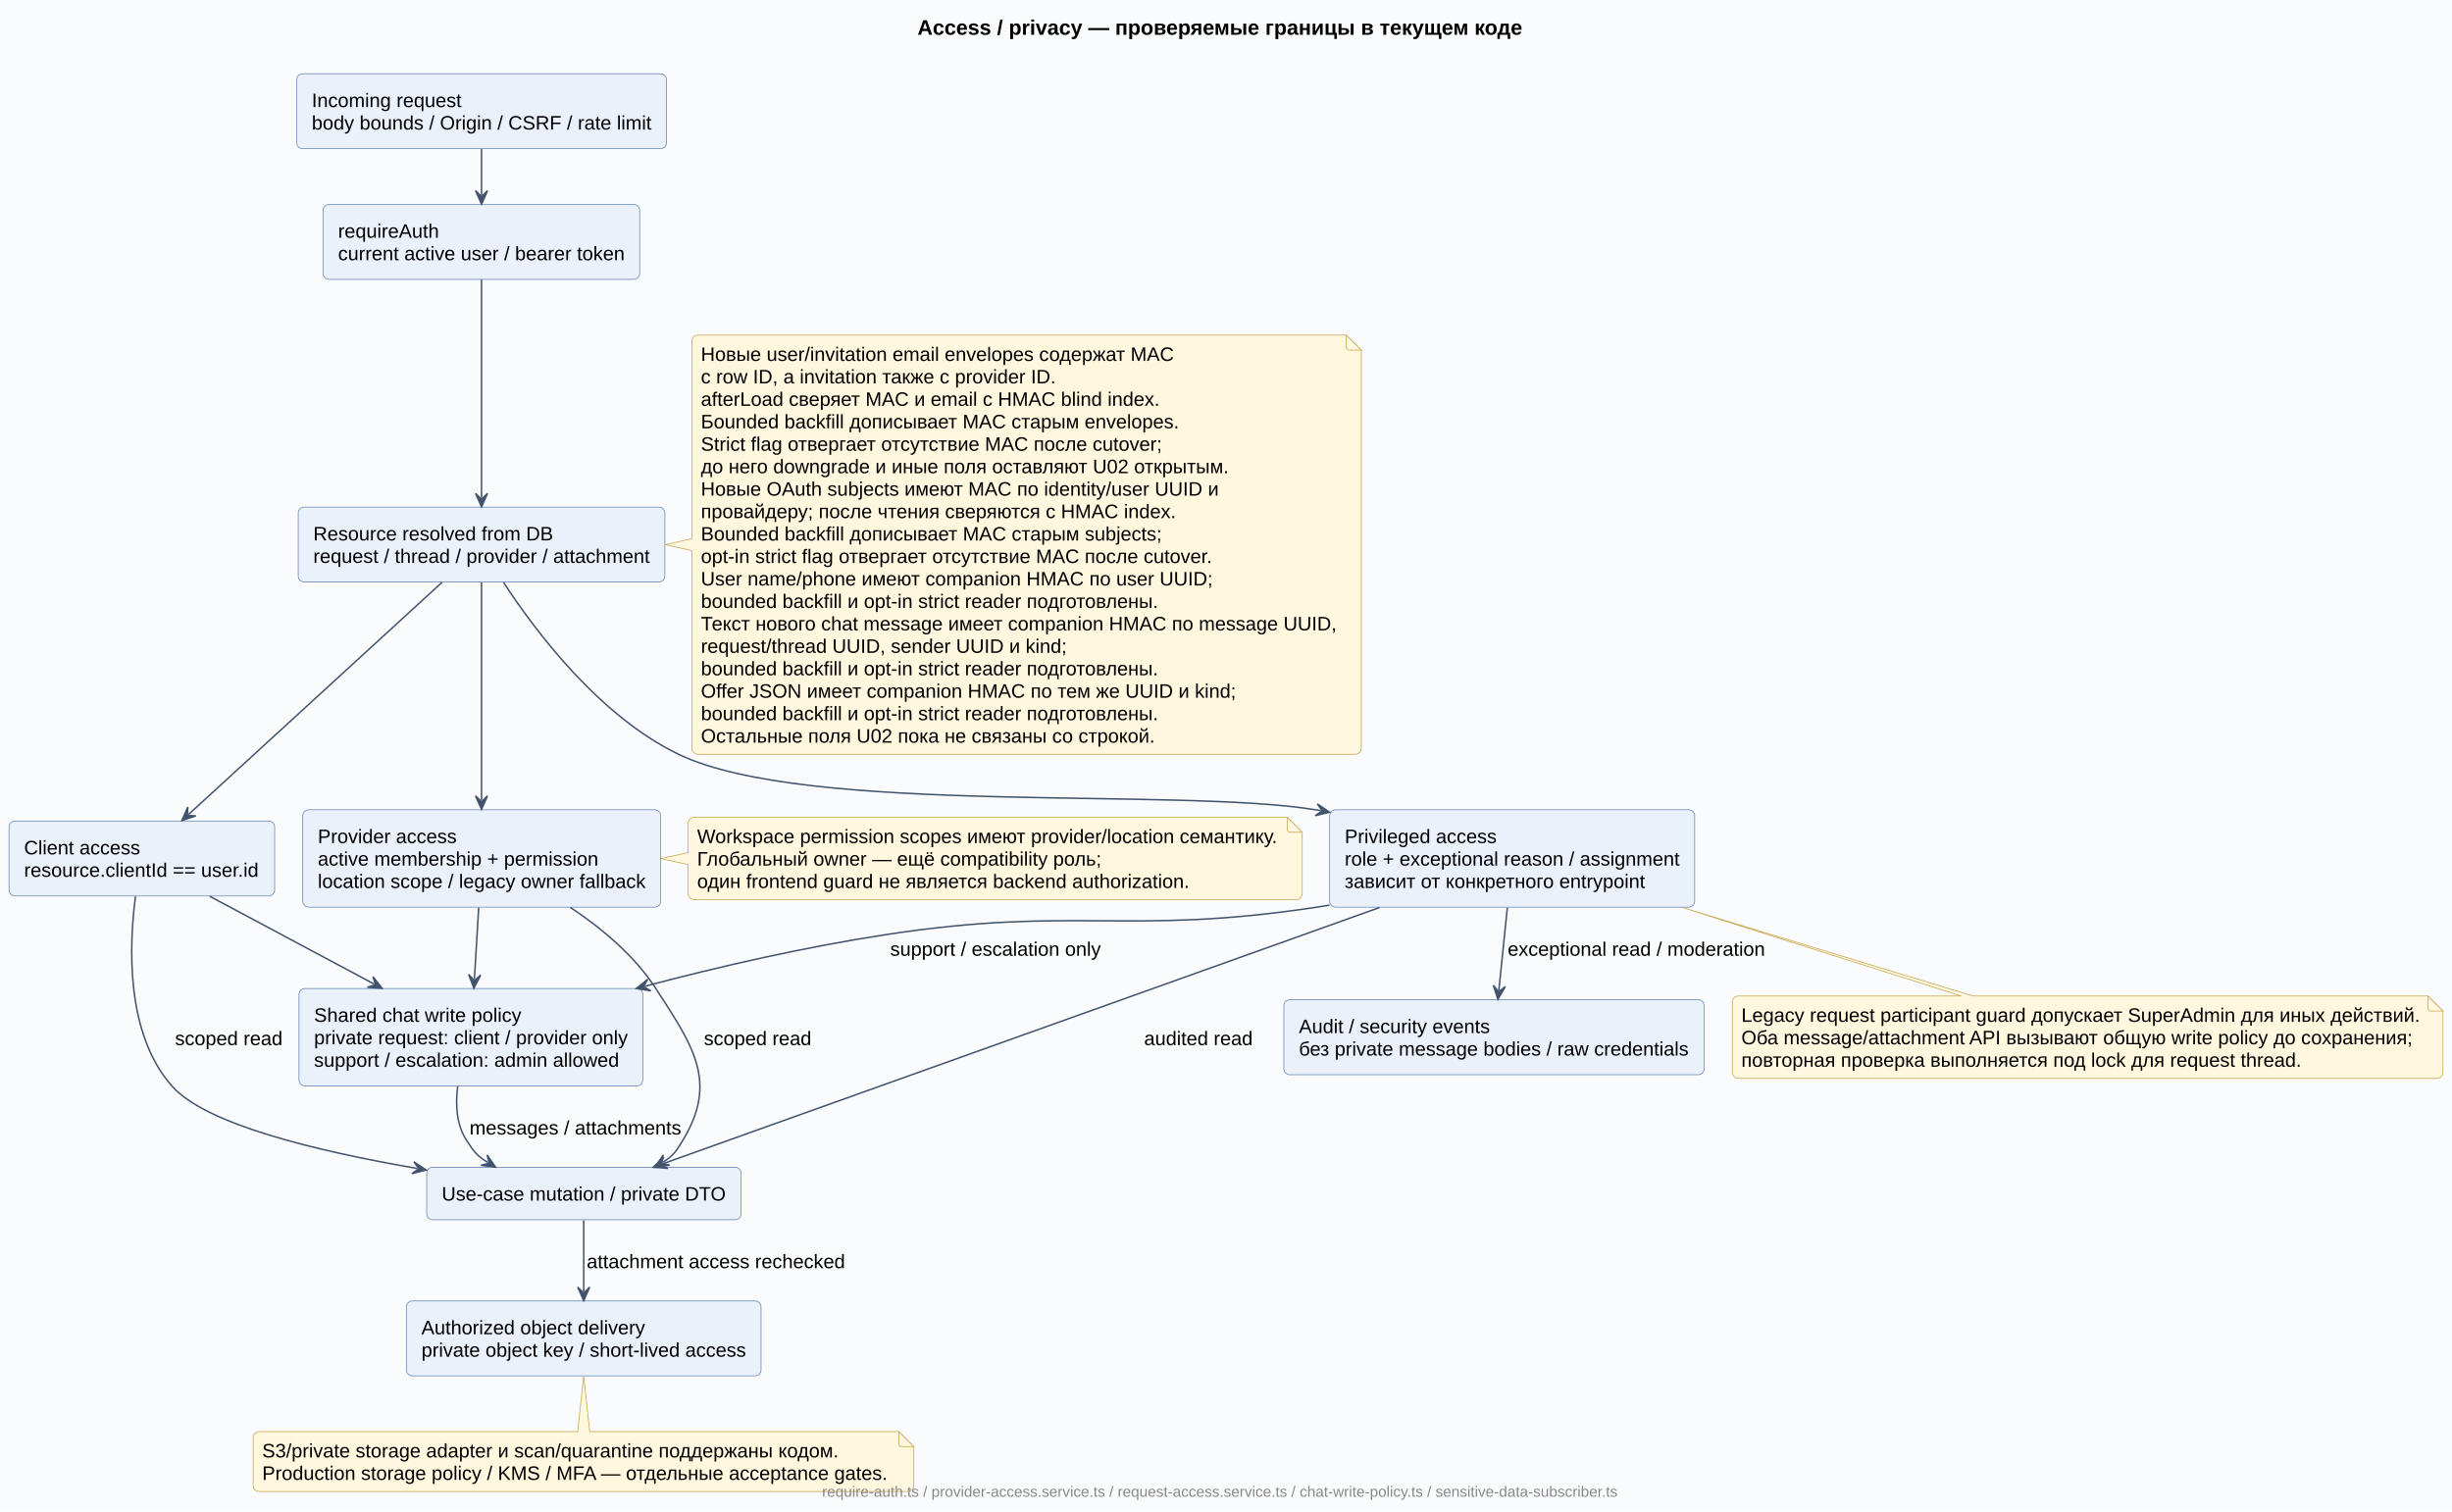
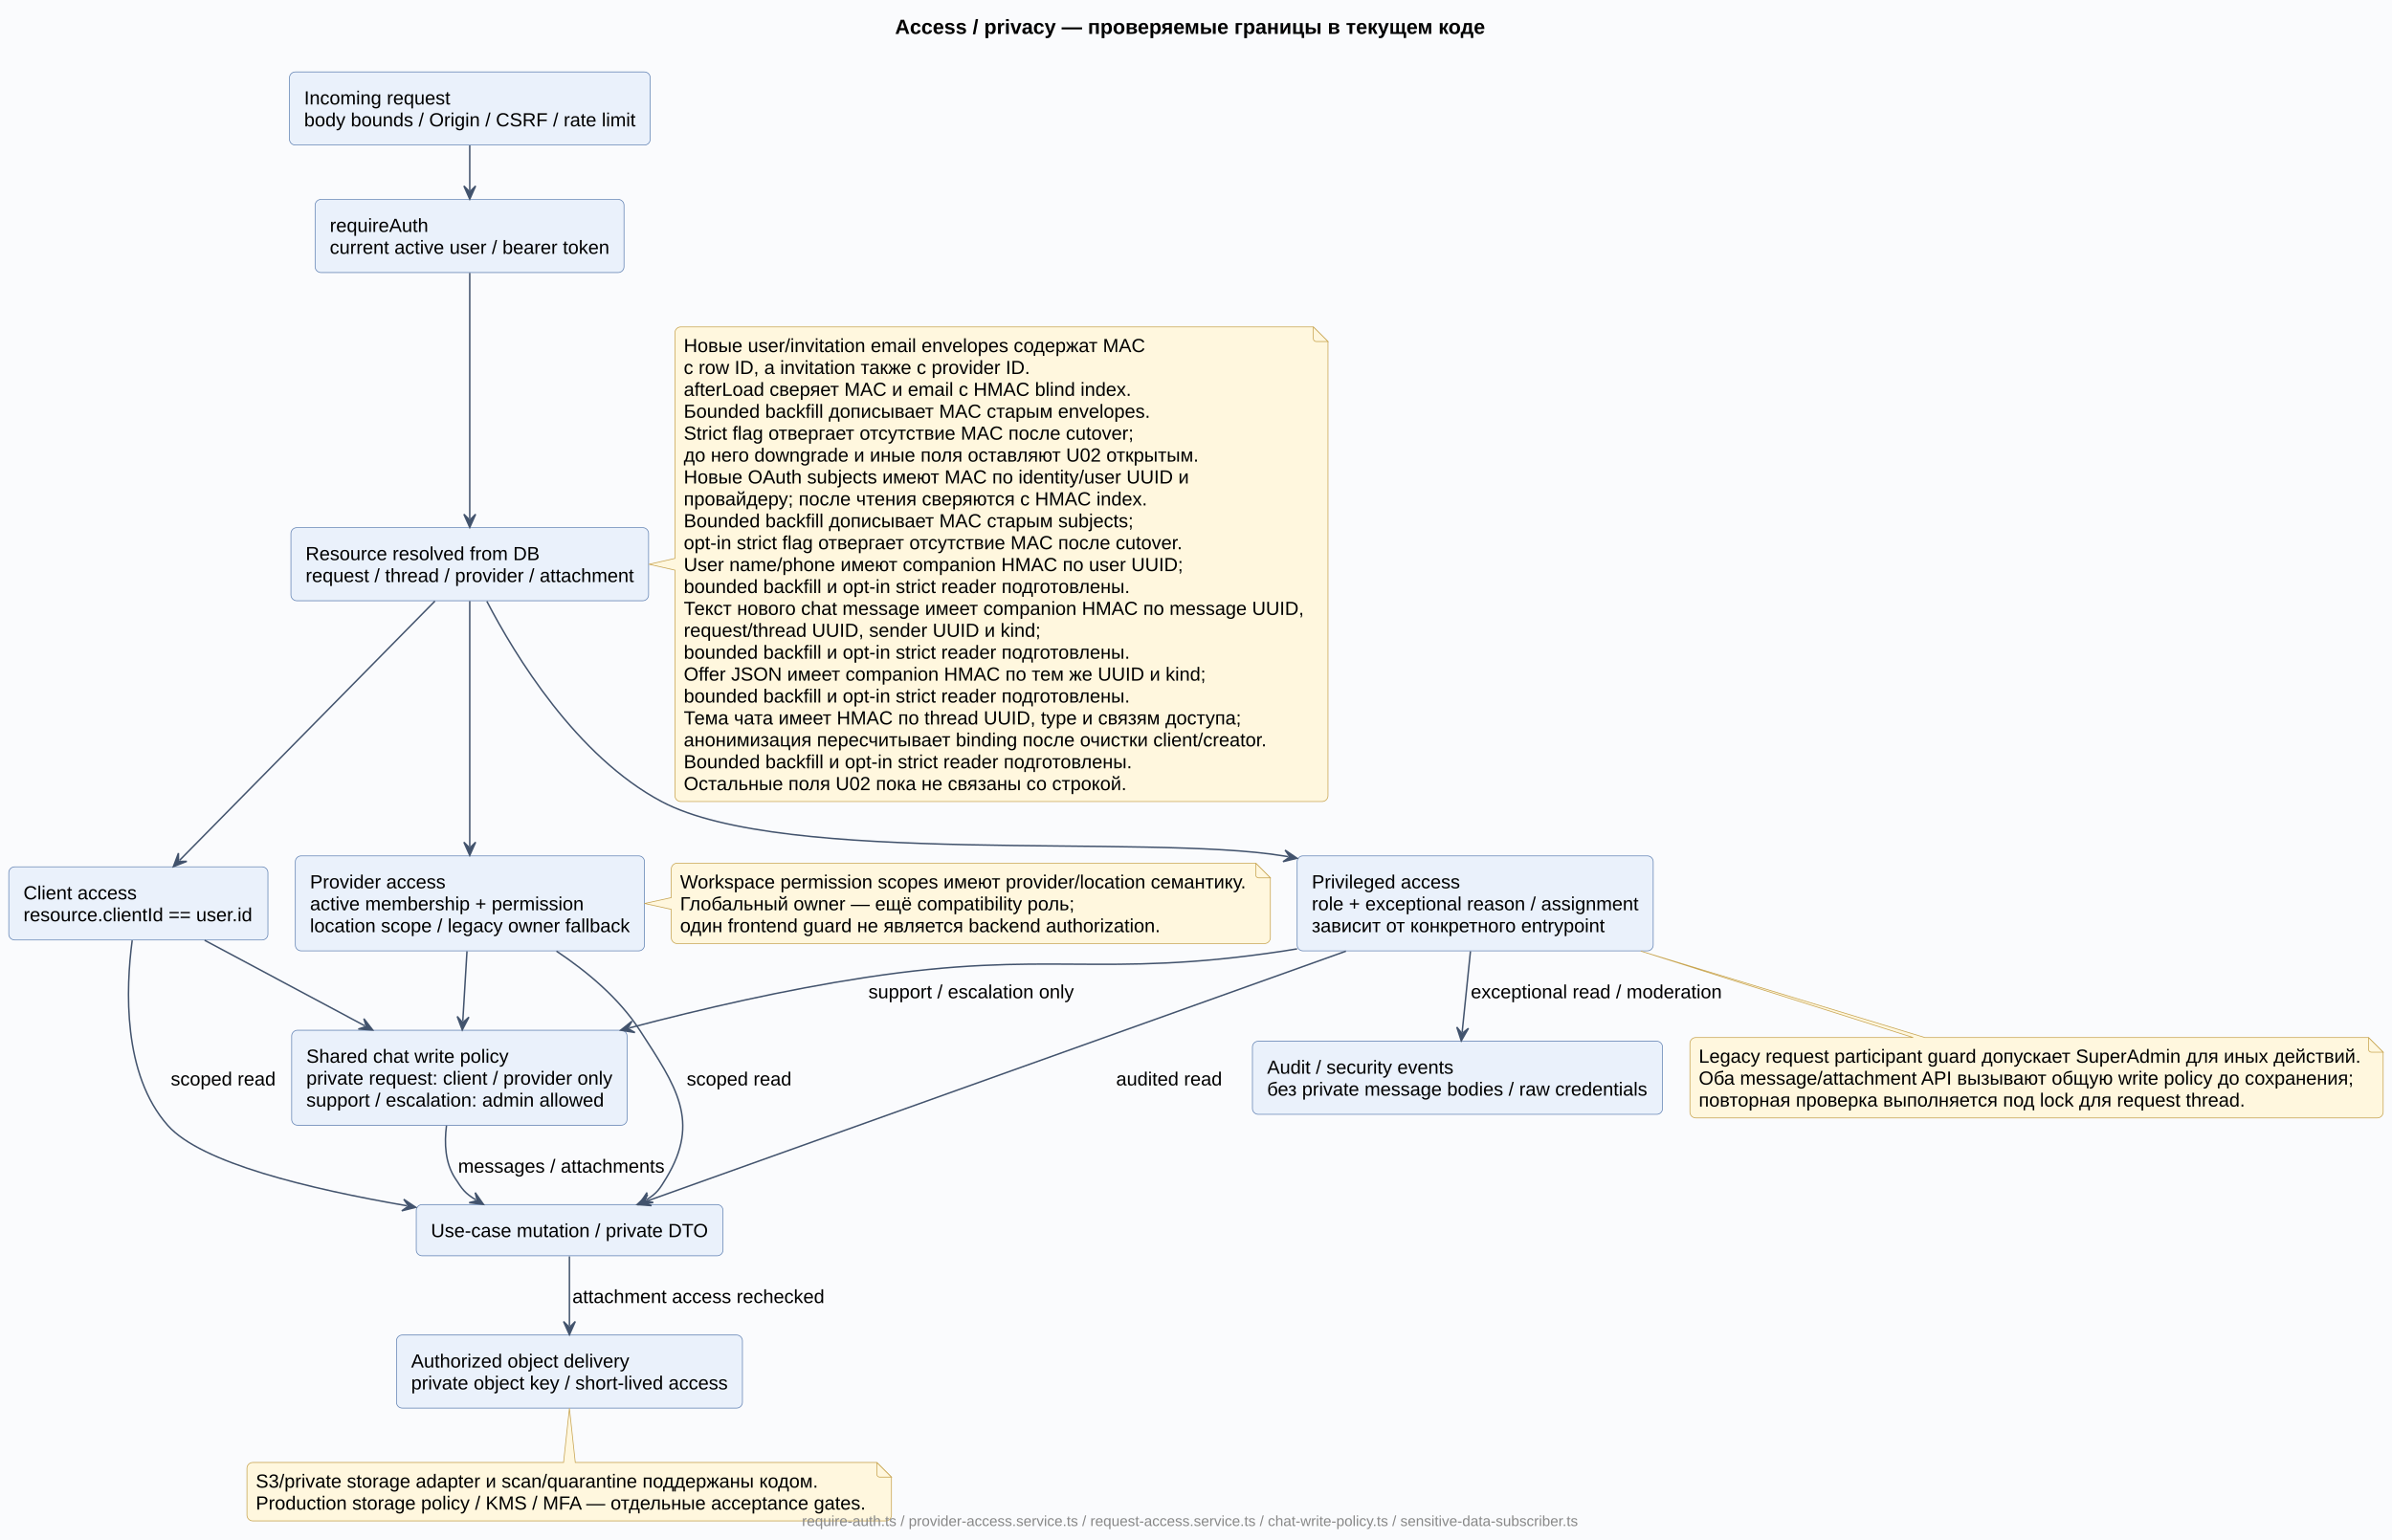
- <svg xmlns="http://www.w3.org/2000/svg" contentStyleType="text/css" data-diagram-type="DESCRIPTION" height="1006px" preserveAspectRatio="none" style="width:1632px;height:1006px;background:#FAFBFD;" version="1.1" viewBox="0 0 1632 1006" width="1632px" zoomAndPan="magnify">
+ <svg xmlns="http://www.w3.org/2000/svg" contentStyleType="text/css" data-diagram-type="DESCRIPTION" height="1051px" preserveAspectRatio="none" style="width:1632px;height:1051px;background:#FAFBFD;" version="1.1" viewBox="0 0 1632 1051" width="1632px" zoomAndPan="magnify">
  <defs />
  <g>
-     <rect fill="#FAFBFD" height="1006" style="stroke:none;stroke-width:1;" width="1632" x="0" y="0" />
+     <rect fill="#FAFBFD" height="1051" style="stroke:none;stroke-width:1;" width="1632" x="0" y="0" />
    <g class="title" data-source-line="2">
      <text fill="#000000" font-family="Arial" font-size="14" font-weight="bold" lengthAdjust="spacing" textLength="403.662" x="610.669" y="23.132">Access / privacy — проверяемые границы в текущем коде</text>
    </g>
    <g class="entity" data-qualified-name="Input" data-source-line="4" id="ent0002">
      <rect fill="#EAF1FB" height="49.898" rx="4" ry="4" style="stroke:#6585B5;stroke-width:0.5;" width="246.142" x="197.5" y="49.099" />
      <text fill="#000000" font-family="Arial" font-size="13" lengthAdjust="spacing" textLength="99.722" x="207.5" y="71.293">Incoming request</text>
      <text fill="#000000" font-family="Arial" font-size="13" lengthAdjust="spacing" textLength="226.142" x="207.5" y="86.241">body bounds / Origin / CSRF / rate limit</text>
    </g>
    <g class="entity" data-qualified-name="Auth" data-source-line="5" id="ent0003">
      <rect fill="#EAF1FB" height="49.898" rx="4" ry="4" style="stroke:#6585B5;stroke-width:0.5;" width="210.76" x="215" y="136.099" />
      <text fill="#000000" font-family="Arial" font-size="13" lengthAdjust="spacing" textLength="67.209" x="225" y="158.292">requireAuth</text>
      <text fill="#000000" font-family="Arial" font-size="13" lengthAdjust="spacing" textLength="190.76" x="225" y="173.241">current active user / bearer token</text>
    </g>
    <g class="entity" data-qualified-name="Resource" data-source-line="6" id="ent0004">
-       <rect fill="#EAF1FB" height="49.898" rx="4" ry="4" style="stroke:#6585B5;stroke-width:0.5;" width="244.009" x="198.5" y="337.599" />
-       <text fill="#000000" font-family="Arial" font-size="13" lengthAdjust="spacing" textLength="159.669" x="208.5" y="359.793">Resource resolved from DB</text>
-       <text fill="#000000" font-family="Arial" font-size="13" lengthAdjust="spacing" textLength="224.009" x="208.5" y="374.741">request / thread / provider / attachment</text>
+       <rect fill="#EAF1FB" height="49.898" rx="4" ry="4" style="stroke:#6585B5;stroke-width:0.5;" width="244.009" x="198.5" y="360.099" />
+       <text fill="#000000" font-family="Arial" font-size="13" lengthAdjust="spacing" textLength="159.669" x="208.5" y="382.293">Resource resolved from DB</text>
+       <text fill="#000000" font-family="Arial" font-size="13" lengthAdjust="spacing" textLength="224.009" x="208.5" y="397.241">request / thread / provider / attachment</text>
    </g>
    <g class="entity" data-qualified-name="Client" data-source-line="7" id="ent0005">
-       <rect fill="#EAF1FB" height="49.898" rx="4" ry="4" style="stroke:#6585B5;stroke-width:0.5;" width="176.806" x="6" y="546.599" />
-       <text fill="#000000" font-family="Arial" font-size="13" lengthAdjust="spacing" textLength="77.308" x="16" y="568.793">Client access</text>
-       <text fill="#000000" font-family="Arial" font-size="13" lengthAdjust="spacing" textLength="156.806" x="16" y="583.741">resource.clientId == user.id</text>
+       <rect fill="#EAF1FB" height="49.898" rx="4" ry="4" style="stroke:#6585B5;stroke-width:0.5;" width="176.806" x="6" y="591.599" />
+       <text fill="#000000" font-family="Arial" font-size="13" lengthAdjust="spacing" textLength="77.308" x="16" y="613.793">Client access</text>
+       <text fill="#000000" font-family="Arial" font-size="13" lengthAdjust="spacing" textLength="156.806" x="16" y="628.741">resource.clientId == user.id</text>
    </g>
    <g class="entity" data-qualified-name="Provider" data-source-line="8" id="ent0006">
-       <rect fill="#EAF1FB" height="64.846" rx="4" ry="4" style="stroke:#6585B5;stroke-width:0.5;" width="238.232" x="201.5" y="539.099" />
-       <text fill="#000000" font-family="Arial" font-size="13" lengthAdjust="spacing" textLength="92.479" x="211.5" y="561.293">Provider access</text>
-       <text fill="#000000" font-family="Arial" font-size="13" lengthAdjust="spacing" textLength="186.767" x="211.5" y="576.241">active membership + permission</text>
-       <text fill="#000000" font-family="Arial" font-size="13" lengthAdjust="spacing" textLength="218.232" x="211.5" y="591.19">location scope / legacy owner fallback</text>
+       <rect fill="#EAF1FB" height="64.846" rx="4" ry="4" style="stroke:#6585B5;stroke-width:0.5;" width="238.232" x="201.5" y="584.099" />
+       <text fill="#000000" font-family="Arial" font-size="13" lengthAdjust="spacing" textLength="92.479" x="211.5" y="606.293">Provider access</text>
+       <text fill="#000000" font-family="Arial" font-size="13" lengthAdjust="spacing" textLength="186.767" x="211.5" y="621.241">active membership + permission</text>
+       <text fill="#000000" font-family="Arial" font-size="13" lengthAdjust="spacing" textLength="218.232" x="211.5" y="636.19">location scope / legacy owner fallback</text>
    </g>
    <g class="entity" data-qualified-name="Admin" data-source-line="9" id="ent0007">
-       <rect fill="#EAF1FB" height="64.846" rx="4" ry="4" style="stroke:#6585B5;stroke-width:0.5;" width="242.936" x="885" y="539.099" />
-       <text fill="#000000" font-family="Arial" font-size="13" lengthAdjust="spacing" textLength="101.156" x="895" y="561.293">Privileged access</text>
-       <text fill="#000000" font-family="Arial" font-size="13" lengthAdjust="spacing" textLength="222.936" x="895" y="576.241">role + exceptional reason / assignment</text>
-       <text fill="#000000" font-family="Arial" font-size="13" lengthAdjust="spacing" textLength="200.764" x="895" y="591.19">зависит от конкретного entrypoint</text>
+       <rect fill="#EAF1FB" height="64.846" rx="4" ry="4" style="stroke:#6585B5;stroke-width:0.5;" width="242.936" x="885" y="584.099" />
+       <text fill="#000000" font-family="Arial" font-size="13" lengthAdjust="spacing" textLength="101.156" x="895" y="606.293">Privileged access</text>
+       <text fill="#000000" font-family="Arial" font-size="13" lengthAdjust="spacing" textLength="222.936" x="895" y="621.241">role + exceptional reason / assignment</text>
+       <text fill="#000000" font-family="Arial" font-size="13" lengthAdjust="spacing" textLength="200.764" x="895" y="636.19">зависит от конкретного entrypoint</text>
    </g>
    <g class="entity" data-qualified-name="ChatWrite" data-source-line="10" id="ent0008">
-       <rect fill="#EAF1FB" height="64.846" rx="4" ry="4" style="stroke:#6585B5;stroke-width:0.5;" width="228.825" x="199" y="658.099" />
-       <text fill="#000000" font-family="Arial" font-size="13" lengthAdjust="spacing" textLength="138.011" x="209" y="680.293">Shared chat write policy</text>
-       <text fill="#000000" font-family="Arial" font-size="13" lengthAdjust="spacing" textLength="208.825" x="209" y="695.241">private request: client / provider only</text>
-       <text fill="#000000" font-family="Arial" font-size="13" lengthAdjust="spacing" textLength="203.061" x="209" y="710.19">support / escalation: admin allowed</text>
+       <rect fill="#EAF1FB" height="64.846" rx="4" ry="4" style="stroke:#6585B5;stroke-width:0.5;" width="228.825" x="199" y="703.099" />
+       <text fill="#000000" font-family="Arial" font-size="13" lengthAdjust="spacing" textLength="138.011" x="209" y="725.293">Shared chat write policy</text>
+       <text fill="#000000" font-family="Arial" font-size="13" lengthAdjust="spacing" textLength="208.825" x="209" y="740.241">private request: client / provider only</text>
+       <text fill="#000000" font-family="Arial" font-size="13" lengthAdjust="spacing" textLength="203.061" x="209" y="755.19">support / escalation: admin allowed</text>
    </g>
    <g class="entity" data-qualified-name="Result" data-source-line="11" id="ent0009">
-       <rect fill="#EAF1FB" height="34.949" rx="4" ry="4" style="stroke:#6585B5;stroke-width:0.5;" width="209.287" x="284" y="777.099" />
-       <text fill="#000000" font-family="Arial" font-size="13" lengthAdjust="spacing" textLength="189.287" x="294" y="799.293">Use-case mutation / private DTO</text>
+       <rect fill="#EAF1FB" height="34.949" rx="4" ry="4" style="stroke:#6585B5;stroke-width:0.5;" width="209.287" x="284" y="822.099" />
+       <text fill="#000000" font-family="Arial" font-size="13" lengthAdjust="spacing" textLength="189.287" x="294" y="844.293">Use-case mutation / private DTO</text>
    </g>
    <g class="entity" data-qualified-name="Object" data-source-line="12" id="ent0010">
-       <rect fill="#EAF1FB" height="49.898" rx="4" ry="4" style="stroke:#6585B5;stroke-width:0.5;" width="236.036" x="270.5" y="866.099" />
-       <text fill="#000000" font-family="Arial" font-size="13" lengthAdjust="spacing" textLength="148.859" x="280.5" y="888.293">Authorized object delivery</text>
-       <text fill="#000000" font-family="Arial" font-size="13" lengthAdjust="spacing" textLength="216.036" x="280.5" y="903.241">private object key / short-lived access</text>
+       <rect fill="#EAF1FB" height="49.898" rx="4" ry="4" style="stroke:#6585B5;stroke-width:0.5;" width="236.036" x="270.5" y="911.099" />
+       <text fill="#000000" font-family="Arial" font-size="13" lengthAdjust="spacing" textLength="148.859" x="280.5" y="933.293">Authorized object delivery</text>
+       <text fill="#000000" font-family="Arial" font-size="13" lengthAdjust="spacing" textLength="216.036" x="280.5" y="948.241">private object key / short-lived access</text>
    </g>
    <g class="entity" data-qualified-name="Audit" data-source-line="13" id="ent0011">
-       <rect fill="#EAF1FB" height="49.898" rx="4" ry="4" style="stroke:#6585B5;stroke-width:0.5;" width="279.81" x="854.5" y="665.599" />
-       <text fill="#000000" font-family="Arial" font-size="13" lengthAdjust="spacing" textLength="127.169" x="864.5" y="687.793">Audit / security events</text>
-       <text fill="#000000" font-family="Arial" font-size="13" lengthAdjust="spacing" textLength="259.81" x="864.5" y="702.741">без private message bodies / raw credentials</text>
+       <rect fill="#EAF1FB" height="49.898" rx="4" ry="4" style="stroke:#6585B5;stroke-width:0.5;" width="279.81" x="854.5" y="710.599" />
+       <text fill="#000000" font-family="Arial" font-size="13" lengthAdjust="spacing" textLength="127.169" x="864.5" y="732.793">Audit / security events</text>
+       <text fill="#000000" font-family="Arial" font-size="13" lengthAdjust="spacing" textLength="259.81" x="864.5" y="747.741">без private message bodies / raw credentials</text>
    </g>
    <g class="entity" data-qualified-name="GMN26" data-source-line="29" id="ent0027">
-       <path d="M458,548.099 L458,567.599 L439.732,571.599 L458,575.599 L458,594.945 A4,4 0 0 0 462,598.945 L862.734,598.945 A4,4 0 0 0 866.734,594.945 L866.734,554.099 L856.734,544.099 L462,544.099 A4,4 0 0 0 458,548.099" fill="#FFF7DE" style="stroke:#C8A552;stroke-width:0.5;" />
-       <path d="M856.734,544.099 L856.734,552.099 A2,2 0 0 0 858.734,554.099 L866.734,554.099 L856.734,544.099" fill="#FFF7DE" style="stroke:#C8A552;stroke-width:0.5;" />
-       <text fill="#000000" font-family="Arial" font-size="13" lengthAdjust="spacing" textLength="387.734" x="464" y="561.293">Workspace permission scopes имеют provider/location семантику.</text>
-       <text fill="#000000" font-family="Arial" font-size="13" lengthAdjust="spacing" textLength="270.252" x="464" y="576.241">Глобальный owner — ещё compatibility роль;</text>
-       <text fill="#000000" font-family="Arial" font-size="13" lengthAdjust="spacing" textLength="328.783" x="464" y="591.19">один frontend guard не является backend authorization.</text>
+       <path d="M458,593.099 L458,612.599 L439.732,616.599 L458,620.599 L458,639.945 A4,4 0 0 0 462,643.945 L862.734,643.945 A4,4 0 0 0 866.734,639.945 L866.734,599.099 L856.734,589.099 L462,589.099 A4,4 0 0 0 458,593.099" fill="#FFF7DE" style="stroke:#C8A552;stroke-width:0.5;" />
+       <path d="M856.734,589.099 L856.734,597.099 A2,2 0 0 0 858.734,599.099 L866.734,599.099 L856.734,589.099" fill="#FFF7DE" style="stroke:#C8A552;stroke-width:0.5;" />
+       <text fill="#000000" font-family="Arial" font-size="13" lengthAdjust="spacing" textLength="387.734" x="464" y="606.293">Workspace permission scopes имеют provider/location семантику.</text>
+       <text fill="#000000" font-family="Arial" font-size="13" lengthAdjust="spacing" textLength="270.252" x="464" y="621.241">Глобальный owner — ещё compatibility роль;</text>
+       <text fill="#000000" font-family="Arial" font-size="13" lengthAdjust="spacing" textLength="328.783" x="464" y="636.19">один frontend guard не является backend authorization.</text>
    </g>
    <g class="entity" data-qualified-name="GMN29" data-source-line="34" id="ent0030">
-       <path d="M460.5,227.099 L460.5,358.599 L442.8,362.599 L460.5,366.599 L460.5,498.176 A4,4 0 0 0 464.5,502.176 L902.05,502.176 A4,4 0 0 0 906.05,498.176 L906.05,233.099 L896.05,223.099 L464.5,223.099 A4,4 0 0 0 460.5,227.099" fill="#FFF7DE" style="stroke:#C8A552;stroke-width:0.5;" />
+       <path d="M460.5,227.099 L460.5,381.099 L442.8,385.099 L460.5,389.099 L460.5,543.022 A4,4 0 0 0 464.5,547.022 L902.05,547.022 A4,4 0 0 0 906.05,543.022 L906.05,233.099 L896.05,223.099 L464.5,223.099 A4,4 0 0 0 460.5,227.099" fill="#FFF7DE" style="stroke:#C8A552;stroke-width:0.5;" />
      <path d="M896.05,223.099 L896.05,231.099 A2,2 0 0 0 898.05,233.099 L906.05,233.099 L896.05,223.099" fill="#FFF7DE" style="stroke:#C8A552;stroke-width:0.5;" />
      <text fill="#000000" font-family="Arial" font-size="13" lengthAdjust="spacing" textLength="315.244" x="466.5" y="240.292">Новые user/invitation email envelopes содержат MAC</text>
      <text fill="#000000" font-family="Arial" font-size="13" lengthAdjust="spacing" textLength="236.368" x="466.5" y="255.241">с row ID, а invitation также с provider ID.</text>
      <text fill="#000000" font-family="Arial" font-size="13" lengthAdjust="spacing" textLength="306.065" x="466.5" y="270.19">afterLoad сверяет MAC и email с HMAC blind index.</text>
      <text fill="#000000" font-family="Arial" font-size="13" lengthAdjust="spacing" textLength="318.951" x="466.5" y="285.139">Бounded backfill дописывает MAC старым envelopes.</text>
      <text fill="#000000" font-family="Arial" font-size="13" lengthAdjust="spacing" textLength="308.655" x="466.5" y="300.087">Strict flag отвергает отсутствие MAC после cutover;</text>
      <text fill="#000000" font-family="Arial" font-size="13" lengthAdjust="spacing" textLength="352.879" x="466.5" y="315.036">до него downgrade и иные поля оставляют U02 открытым.</text>
      <text fill="#000000" font-family="Arial" font-size="13" lengthAdjust="spacing" textLength="344.957" x="466.5" y="329.985">Новые OAuth subjects имеют MAC по identity/user UUID и</text>
      <text fill="#000000" font-family="Arial" font-size="13" lengthAdjust="spacing" textLength="317.364" x="466.5" y="344.934">провайдеру; после чтения сверяются с HMAC index.</text>
      <text fill="#000000" font-family="Arial" font-size="13" lengthAdjust="spacing" textLength="307.512" x="466.5" y="359.882">Bounded backfill дописывает MAC старым subjects;</text>
      <text fill="#000000" font-family="Arial" font-size="13" lengthAdjust="spacing" textLength="342.615" x="466.5" y="374.831">opt-in strict flag отвергает отсутствие MAC после cutover.</text>
      <text fill="#000000" font-family="Arial" font-size="13" lengthAdjust="spacing" textLength="340.964" x="466.5" y="389.78">User name/phone имеют companion HMAC по user UUID;</text>
      <text fill="#000000" font-family="Arial" font-size="13" lengthAdjust="spacing" textLength="305.684" x="466.5" y="404.728">bounded backfill и opt-in strict reader подготовлены.</text>
      <text fill="#000000" font-family="Arial" font-size="13" lengthAdjust="spacing" textLength="424.55" x="466.5" y="419.677">Текст нового chat message имеет companion HMAC по message UUID,</text>
      <text fill="#000000" font-family="Arial" font-size="13" lengthAdjust="spacing" textLength="243.528" x="466.5" y="434.626">request/thread UUID, sender UUID и kind;</text>
      <text fill="#000000" font-family="Arial" font-size="13" lengthAdjust="spacing" textLength="305.684" x="466.5" y="449.575">bounded backfill и opt-in strict reader подготовлены.</text>
      <text fill="#000000" font-family="Arial" font-size="13" lengthAdjust="spacing" textLength="356.986" x="466.5" y="464.523">Offer JSON имеет companion HMAC по тем же UUID и kind;</text>
      <text fill="#000000" font-family="Arial" font-size="13" lengthAdjust="spacing" textLength="305.684" x="466.5" y="479.472">bounded backfill и opt-in strict reader подготовлены.</text>
-       <text fill="#000000" font-family="Arial" font-size="13" lengthAdjust="spacing" textLength="302.123" x="466.5" y="494.421">Остальные поля U02 пока не связаны со строкой.</text>
+       <text fill="#000000" font-family="Arial" font-size="13" lengthAdjust="spacing" textLength="381.919" x="466.5" y="494.421">Тема чата имеет HMAC по thread UUID, type и связям доступа;</text>
+       <text fill="#000000" font-family="Arial" font-size="13" lengthAdjust="spacing" textLength="399.369" x="466.5" y="509.37">анонимизация пересчитывает binding после очистки client/creator.</text>
+       <text fill="#000000" font-family="Arial" font-size="13" lengthAdjust="spacing" textLength="307.125" x="466.5" y="524.318">Bounded backfill и opt-in strict reader подготовлены.</text>
+       <text fill="#000000" font-family="Arial" font-size="13" lengthAdjust="spacing" textLength="302.123" x="466.5" y="539.267">Остальные поля U02 пока не связаны со строкой.</text>
    </g>
-     <g class="entity" data-qualified-name="GMN32" data-source-line="54" id="ent0033">
-       <path d="M1153,667.099 L1153,713.945 A4,4 0 0 0 1157,717.945 L1621.966,717.945 A4,4 0 0 0 1625.966,713.945 L1625.966,673.099 L1615.966,663.099 L1313.318,663.099 L1119.457,604.107 L1305.318,663.099 L1157,663.099 A4,4 0 0 0 1153,667.099" fill="#FFF7DE" style="stroke:#C8A552;stroke-width:0.5;" />
-       <path d="M1615.966,663.099 L1615.966,671.099 A2,2 0 0 0 1617.966,673.099 L1625.966,673.099 L1615.966,663.099" fill="#FFF7DE" style="stroke:#C8A552;stroke-width:0.5;" />
-       <text fill="#000000" font-family="Arial" font-size="13" lengthAdjust="spacing" textLength="451.966" x="1159" y="680.293">Legacy request participant guard допускает SuperAdmin для иных действий.</text>
-       <text fill="#000000" font-family="Arial" font-size="13" lengthAdjust="spacing" textLength="448.018" x="1159" y="695.241">Оба message/attachment API вызывают общую write policy до сохранения;</text>
-       <text fill="#000000" font-family="Arial" font-size="13" lengthAdjust="spacing" textLength="374.169" x="1159" y="710.19">повторная проверка выполняется под lock для request thread.</text>
+     <g class="entity" data-qualified-name="GMN32" data-source-line="57" id="ent0033">
+       <path d="M1153,712.099 L1153,758.945 A4,4 0 0 0 1157,762.945 L1621.966,762.945 A4,4 0 0 0 1625.966,758.945 L1625.966,718.099 L1615.966,708.099 L1313.318,708.099 L1119.457,649.107 L1305.318,708.099 L1157,708.099 A4,4 0 0 0 1153,712.099" fill="#FFF7DE" style="stroke:#C8A552;stroke-width:0.5;" />
+       <path d="M1615.966,708.099 L1615.966,716.099 A2,2 0 0 0 1617.966,718.099 L1625.966,718.099 L1615.966,708.099" fill="#FFF7DE" style="stroke:#C8A552;stroke-width:0.5;" />
+       <text fill="#000000" font-family="Arial" font-size="13" lengthAdjust="spacing" textLength="451.966" x="1159" y="725.293">Legacy request participant guard допускает SuperAdmin для иных действий.</text>
+       <text fill="#000000" font-family="Arial" font-size="13" lengthAdjust="spacing" textLength="448.018" x="1159" y="740.241">Оба message/attachment API вызывают общую write policy до сохранения;</text>
+       <text fill="#000000" font-family="Arial" font-size="13" lengthAdjust="spacing" textLength="374.169" x="1159" y="755.19">повторная проверка выполняется под lock для request thread.</text>
    </g>
-     <g class="entity" data-qualified-name="GMN35" data-source-line="59" id="ent0036">
-       <path d="M168.5,957.099 L168.5,988.996 A4,4 0 0 0 172.5,992.996 L604.217,992.996 A4,4 0 0 0 608.217,988.996 L608.217,963.099 L598.217,953.099 L392.5,953.099 L388.5,916.101 L384.5,953.099 L172.5,953.099 A4,4 0 0 0 168.5,957.099" fill="#FFF7DE" style="stroke:#C8A552;stroke-width:0.5;" />
-       <path d="M598.217,953.099 L598.217,961.099 A2,2 0 0 0 600.217,963.099 L608.217,963.099 L598.217,953.099" fill="#FFF7DE" style="stroke:#C8A552;stroke-width:0.5;" />
-       <text fill="#000000" font-family="Arial" font-size="13" lengthAdjust="spacing" textLength="384.059" x="174.5" y="970.293">S3/private storage adapter и scan/quarantine поддержаны кодом.</text>
-       <text fill="#000000" font-family="Arial" font-size="13" lengthAdjust="spacing" textLength="418.717" x="174.5" y="985.241">Production storage policy / KMS / MFA — отдельные acceptance gates.</text>
+     <g class="entity" data-qualified-name="GMN35" data-source-line="62" id="ent0036">
+       <path d="M168.5,1002.099 L168.5,1033.996 A4,4 0 0 0 172.5,1037.996 L604.217,1037.996 A4,4 0 0 0 608.217,1033.996 L608.217,1008.099 L598.217,998.099 L392.5,998.099 L388.5,961.101 L384.5,998.099 L172.5,998.099 A4,4 0 0 0 168.5,1002.099" fill="#FFF7DE" style="stroke:#C8A552;stroke-width:0.5;" />
+       <path d="M598.217,998.099 L598.217,1006.099 A2,2 0 0 0 600.217,1008.099 L608.217,1008.099 L598.217,998.099" fill="#FFF7DE" style="stroke:#C8A552;stroke-width:0.5;" />
+       <text fill="#000000" font-family="Arial" font-size="13" lengthAdjust="spacing" textLength="384.059" x="174.5" y="1015.293">S3/private storage adapter и scan/quarantine поддержаны кодом.</text>
+       <text fill="#000000" font-family="Arial" font-size="13" lengthAdjust="spacing" textLength="418.717" x="174.5" y="1030.241">Production storage policy / KMS / MFA — отдельные acceptance gates.</text>
    </g>
    <g class="link" data-entity-1="ent0002" data-entity-2="ent0003" data-link-type="dependency" id="lnk12">
      <polygon fill="#42536D" points="320.5,135.908,324.5,126.908,320.5,130.908,316.5,126.908,320.5,135.908" style="stroke:#42536D;stroke-width:1;" />
      <path d="M320.5,99.229 C320.5,110.714 320.5,118.415 320.5,129.908" fill="none" style="stroke:#42536D;stroke-width:1;" />
    </g>
    <g class="link" data-entity-1="ent0003" data-entity-2="ent0004" data-link-type="dependency" id="lnk13">
-       <polygon fill="#42536D" points="320.5,337.449,324.5,328.449,320.5,332.449,316.5,328.449,320.5,337.449" style="stroke:#42536D;stroke-width:1;" />
-       <path d="M320.5,186.163 C320.5,224.508 320.5,293.05 320.5,331.449" fill="none" style="stroke:#42536D;stroke-width:1;" />
+       <polygon fill="#42536D" points="320.5,359.948,324.5,350.948,320.5,354.948,316.5,350.948,320.5,359.948" style="stroke:#42536D;stroke-width:1;" />
+       <path d="M320.5,186.279 C320.5,228.983 320.5,311.265 320.5,353.948" fill="none" style="stroke:#42536D;stroke-width:1;" />
    </g>
    <g class="link" data-entity-1="ent0004" data-entity-2="ent0005" data-link-type="dependency" id="lnk14">
-       <polygon fill="#42536D" points="121.049,546.282,130.387,543.153,124.736,542.905,124.984,537.253,121.049,546.282" style="stroke:#42536D;stroke-width:1;" />
-       <path d="M294.133,387.749 C250.701,427.529 169.023,502.341 125.473,542.229" fill="none" style="stroke:#42536D;stroke-width:1;" />
+       <polygon fill="#42536D" points="118.28,591.451,127.445,587.845,121.788,587.888,121.744,582.231,118.28,591.451" style="stroke:#42536D;stroke-width:1;" />
+       <path d="M296.741,410.225 C253.336,454.303 165.91,543.083 122.49,587.176" fill="none" style="stroke:#42536D;stroke-width:1;" />
    </g>
    <g class="link" data-entity-1="ent0004" data-entity-2="ent0006" data-link-type="dependency" id="lnk15">
-       <polygon fill="#42536D" points="320.5,538.833,324.5,529.833,320.5,533.833,316.5,529.833,320.5,538.833" style="stroke:#42536D;stroke-width:1;" />
-       <path d="M320.5,387.749 C320.5,425.183 320.5,491.226 320.5,532.833" fill="none" style="stroke:#42536D;stroke-width:1;" />
+       <polygon fill="#42536D" points="320.5,583.772,324.5,574.772,320.5,578.772,316.5,574.772,320.5,583.772" style="stroke:#42536D;stroke-width:1;" />
+       <path d="M320.5,410.225 C320.5,451.886 320.5,531.301 320.5,577.772" fill="none" style="stroke:#42536D;stroke-width:1;" />
    </g>
    <g class="link" data-entity-1="ent0004" data-entity-2="ent0007" data-link-type="dependency" id="lnk16">
-       <polygon fill="#42536D" points="884.944,540.719,876.794,535.19,880.023,539.835,875.379,543.064,884.944,540.719" style="stroke:#42536D;stroke-width:1;" />
-       <path d="M335.157,387.745 C356.322,420.159 398.754,476.611 451.5,502.099 C536.659,543.249 782.151,523.889 875.5,539.099 C878.617,539.606 875.864,539.087 879.039,539.658" fill="none" style="stroke:#42536D;stroke-width:1;" />
+       <polygon fill="#42536D" points="884.944,585.719,876.794,580.19,880.023,584.835,875.379,588.064,884.944,585.719" style="stroke:#42536D;stroke-width:1;" />
+       <path d="M332.168,410.373 C351.33,447.214 393.235,516.214 451.5,547.099 C535.066,591.394 782.151,568.889 875.5,584.099 C878.617,584.606 875.864,584.087 879.039,584.658" fill="none" style="stroke:#42536D;stroke-width:1;" />
    </g>
    <g class="link" data-entity-1="ent0005" data-entity-2="ent0009" data-link-type="dependency" id="lnk17">
-       <polygon fill="#42536D" points="283.674,778.948,275.487,773.473,278.747,778.096,274.124,781.357,283.674,778.948" style="stroke:#42536D;stroke-width:1;" />
-       <path d="M90.194,596.778 C85.833,629.611 83.543,688.195 114.5,723.099 C137.192,748.684 210.356,766.273 277.762,777.926" fill="none" style="stroke:#42536D;stroke-width:1;" />
-       <text fill="#000000" font-family="Arial" font-size="13" lengthAdjust="spacing" textLength="71.551" x="116.5" y="695.793">scoped read</text>
+       <polygon fill="#42536D" points="283.674,823.948,275.487,818.473,278.747,823.096,274.124,826.357,283.674,823.948" style="stroke:#42536D;stroke-width:1;" />
+       <path d="M90.194,641.778 C85.833,674.611 83.543,733.195 114.5,768.099 C137.192,793.684 210.356,811.273 277.762,822.926" fill="none" style="stroke:#42536D;stroke-width:1;" />
+       <text fill="#000000" font-family="Arial" font-size="13" lengthAdjust="spacing" textLength="71.551" x="116.5" y="740.793">scoped read</text>
    </g>
    <g class="link" data-entity-1="ent0006" data-entity-2="ent0009" data-link-type="dependency" id="lnk18">
-       <polygon fill="#42536D" points="435.966,777.067,445.711,775.644,440.193,774.398,441.44,768.88,435.966,777.067" style="stroke:#42536D;stroke-width:1;" />
-       <path d="M379.666,604.132 C400.563,618.052 422.359,636.258 436.5,658.099 C461.281,696.373 478.121,720.098 454.5,759.099 C450.012,766.508 448.426,769.199 441.039,773.864" fill="none" style="stroke:#42536D;stroke-width:1;" />
-       <text fill="#000000" font-family="Arial" font-size="13" lengthAdjust="spacing" textLength="71.551" x="468.5" y="695.793">scoped read</text>
+       <polygon fill="#42536D" points="435.966,822.067,445.711,820.644,440.193,819.398,441.44,813.88,435.966,822.067" style="stroke:#42536D;stroke-width:1;" />
+       <path d="M379.666,649.132 C400.563,663.052 422.359,681.258 436.5,703.099 C461.281,741.373 478.121,765.098 454.5,804.099 C450.012,811.508 448.426,814.199 441.039,818.864" fill="none" style="stroke:#42536D;stroke-width:1;" />
+       <text fill="#000000" font-family="Arial" font-size="13" lengthAdjust="spacing" textLength="71.551" x="468.5" y="740.793">scoped read</text>
    </g>
    <g class="link" data-entity-1="ent0007" data-entity-2="ent0009" data-link-type="dependency" id="lnk19">
-       <polygon fill="#42536D" points="434.696,777.079,444.517,777.815,439.404,775.395,441.824,770.282,434.696,777.079" style="stroke:#42536D;stroke-width:1;" />
-       <path d="M918.284,604.145 C785.052,651.79 542.838,738.407 440.346,775.058" fill="none" style="stroke:#42536D;stroke-width:1;" />
-       <text fill="#000000" font-family="Arial" font-size="13" lengthAdjust="spacing" textLength="72.281" x="761.5" y="695.793">audited read</text>
+       <polygon fill="#42536D" points="434.696,822.079,444.517,822.815,439.404,820.395,441.824,815.282,434.696,822.079" style="stroke:#42536D;stroke-width:1;" />
+       <path d="M918.284,649.145 C785.052,696.79 542.838,783.407 440.346,820.058" fill="none" style="stroke:#42536D;stroke-width:1;" />
+       <text fill="#000000" font-family="Arial" font-size="13" lengthAdjust="spacing" textLength="72.281" x="761.5" y="740.793">audited read</text>
    </g>
    <g class="link" data-entity-1="ent0005" data-entity-2="ent0008" data-link-type="dependency" id="lnk20">
-       <polygon fill="#42536D" points="254.306,657.974,248.253,650.205,249.896,655.618,244.483,657.261,254.306,657.974" style="stroke:#42536D;stroke-width:1;" />
-       <path d="M139.611,596.699 C172.793,614.426 212.917,635.862 249.014,655.147" fill="none" style="stroke:#42536D;stroke-width:1;" />
+       <polygon fill="#42536D" points="254.306,702.974,248.253,695.205,249.896,700.618,244.483,702.261,254.306,702.974" style="stroke:#42536D;stroke-width:1;" />
+       <path d="M139.611,641.699 C172.793,659.426 212.917,680.862 249.014,700.147" fill="none" style="stroke:#42536D;stroke-width:1;" />
    </g>
    <g class="link" data-entity-1="ent0006" data-entity-2="ent0008" data-link-type="dependency" id="lnk21">
-       <polygon fill="#42536D" points="315.396,657.911,319.926,649.166,315.694,652.92,311.94,648.689,315.396,657.911" style="stroke:#42536D;stroke-width:1;" />
-       <path d="M318.606,604.26 C317.61,620.909 316.75,635.27 315.754,651.922" fill="none" style="stroke:#42536D;stroke-width:1;" />
+       <polygon fill="#42536D" points="315.396,702.911,319.926,694.166,315.694,697.92,311.94,693.689,315.396,702.911" style="stroke:#42536D;stroke-width:1;" />
+       <path d="M318.606,649.26 C317.61,665.909 316.75,680.27 315.754,696.922" fill="none" style="stroke:#42536D;stroke-width:1;" />
    </g>
    <g class="link" data-entity-1="ent0007" data-entity-2="ent0008" data-link-type="dependency" id="lnk22">
-       <polygon fill="#42536D" points="423.474,658.084,433.194,659.669,428.31,656.815,431.164,651.931,423.474,658.084" style="stroke:#42536D;stroke-width:1;" />
-       <path d="M884.96,602.579 C881.78,603.12 878.623,603.628 875.5,604.099 C749.997,623.006 715.974,603 590.5,622.099 C534.838,630.571 479.755,643.318 429.277,656.561" fill="none" style="stroke:#42536D;stroke-width:1;" />
-       <text fill="#000000" font-family="Arial" font-size="13" lengthAdjust="spacing" textLength="140.194" x="592.5" y="636.293">support / escalation only</text>
+       <polygon fill="#42536D" points="423.474,703.084,433.194,704.669,428.31,701.815,431.164,696.931,423.474,703.084" style="stroke:#42536D;stroke-width:1;" />
+       <path d="M884.96,647.579 C881.78,648.12 878.623,648.628 875.5,649.099 C749.997,668.006 715.974,648 590.5,667.099 C534.838,675.571 479.755,688.318 429.277,701.561" fill="none" style="stroke:#42536D;stroke-width:1;" />
+       <text fill="#000000" font-family="Arial" font-size="13" lengthAdjust="spacing" textLength="140.194" x="592.5" y="681.293">support / escalation only</text>
    </g>
    <g class="link" data-entity-1="ent0008" data-entity-2="ent0009" data-link-type="dependency" id="lnk23">
-       <polygon fill="#42536D" points="329.871,776.988,324.209,768.93,325.582,774.417,320.095,775.791,329.871,776.988" style="stroke:#42536D;stroke-width:1;" />
-       <path d="M304.629,723.232 C303.063,735.315 303.715,748.679 310.5,759.099 C315.348,766.544 317.062,769.309 324.725,773.903" fill="none" style="stroke:#42536D;stroke-width:1;" />
-       <text fill="#000000" font-family="Arial" font-size="13" lengthAdjust="spacing" textLength="140.899" x="312.5" y="755.293">messages / attachments</text>
+       <polygon fill="#42536D" points="329.871,821.988,324.209,813.93,325.582,819.417,320.095,820.791,329.871,821.988" style="stroke:#42536D;stroke-width:1;" />
+       <path d="M304.629,768.232 C303.063,780.315 303.715,793.679 310.5,804.099 C315.348,811.544 317.062,814.309 324.725,818.903" fill="none" style="stroke:#42536D;stroke-width:1;" />
+       <text fill="#000000" font-family="Arial" font-size="13" lengthAdjust="spacing" textLength="140.899" x="312.5" y="800.293">messages / attachments</text>
    </g>
    <g class="link" data-entity-1="ent0009" data-entity-2="ent0010" data-link-type="dependency" id="lnk24">
-       <polygon fill="#42536D" points="388.5,865.893,392.5,856.893,388.5,860.893,384.5,856.893,388.5,865.893" style="stroke:#42536D;stroke-width:1;" />
-       <path d="M388.5,812.493 C388.5,827.358 388.5,843.174 388.5,859.893" fill="none" style="stroke:#42536D;stroke-width:1;" />
-       <text fill="#000000" font-family="Arial" font-size="13" lengthAdjust="spacing" textLength="171.977" x="390.5" y="844.293">attachment access rechecked</text>
+       <polygon fill="#42536D" points="388.5,910.893,392.5,901.893,388.5,905.893,384.5,901.893,388.5,910.893" style="stroke:#42536D;stroke-width:1;" />
+       <path d="M388.5,857.493 C388.5,872.358 388.5,888.174 388.5,904.893" fill="none" style="stroke:#42536D;stroke-width:1;" />
+       <text fill="#000000" font-family="Arial" font-size="13" lengthAdjust="spacing" textLength="171.977" x="390.5" y="889.293">attachment access rechecked</text>
    </g>
    <g class="link" data-entity-1="ent0007" data-entity-2="ent0011" data-link-type="dependency" id="lnk25">
-       <polygon fill="#42536D" points="996.989,665.336,1001.886,656.791,997.499,660.362,993.928,655.975,996.989,665.336" style="stroke:#42536D;stroke-width:1;" />
-       <path d="M1003.253,604.26 C1001.281,623.481 999.416,641.666 997.601,659.367" fill="none" style="stroke:#42536D;stroke-width:1;" />
-       <text fill="#000000" font-family="Arial" font-size="13" lengthAdjust="spacing" textLength="171.273" x="1003.5" y="636.293">exceptional read / moderation</text>
+       <polygon fill="#42536D" points="996.989,710.336,1001.886,701.791,997.499,705.362,993.928,700.975,996.989,710.336" style="stroke:#42536D;stroke-width:1;" />
+       <path d="M1003.253,649.26 C1001.281,668.481 999.416,686.666 997.601,704.367" fill="none" style="stroke:#42536D;stroke-width:1;" />
+       <text fill="#000000" font-family="Arial" font-size="13" lengthAdjust="spacing" textLength="171.273" x="1003.5" y="681.293">exceptional read / moderation</text>
    </g>
-     <g class="footer" data-source-line="62">
-       <text fill="#888888" font-family="Arial" font-size="10" lengthAdjust="spacing" textLength="530.737" x="547.131" y="996.479">require-auth.ts / provider-access.service.ts / request-access.service.ts / chat-write-policy.ts / sensitive-data-subscriber.ts</text>
+     <g class="footer" data-source-line="65">
+       <text fill="#888888" font-family="Arial" font-size="10" lengthAdjust="spacing" textLength="530.737" x="547.131" y="1041.478">require-auth.ts / provider-access.service.ts / request-access.service.ts / chat-write-policy.ts / sensitive-data-subscriber.ts</text>
    </g>
  </g>
</svg>
